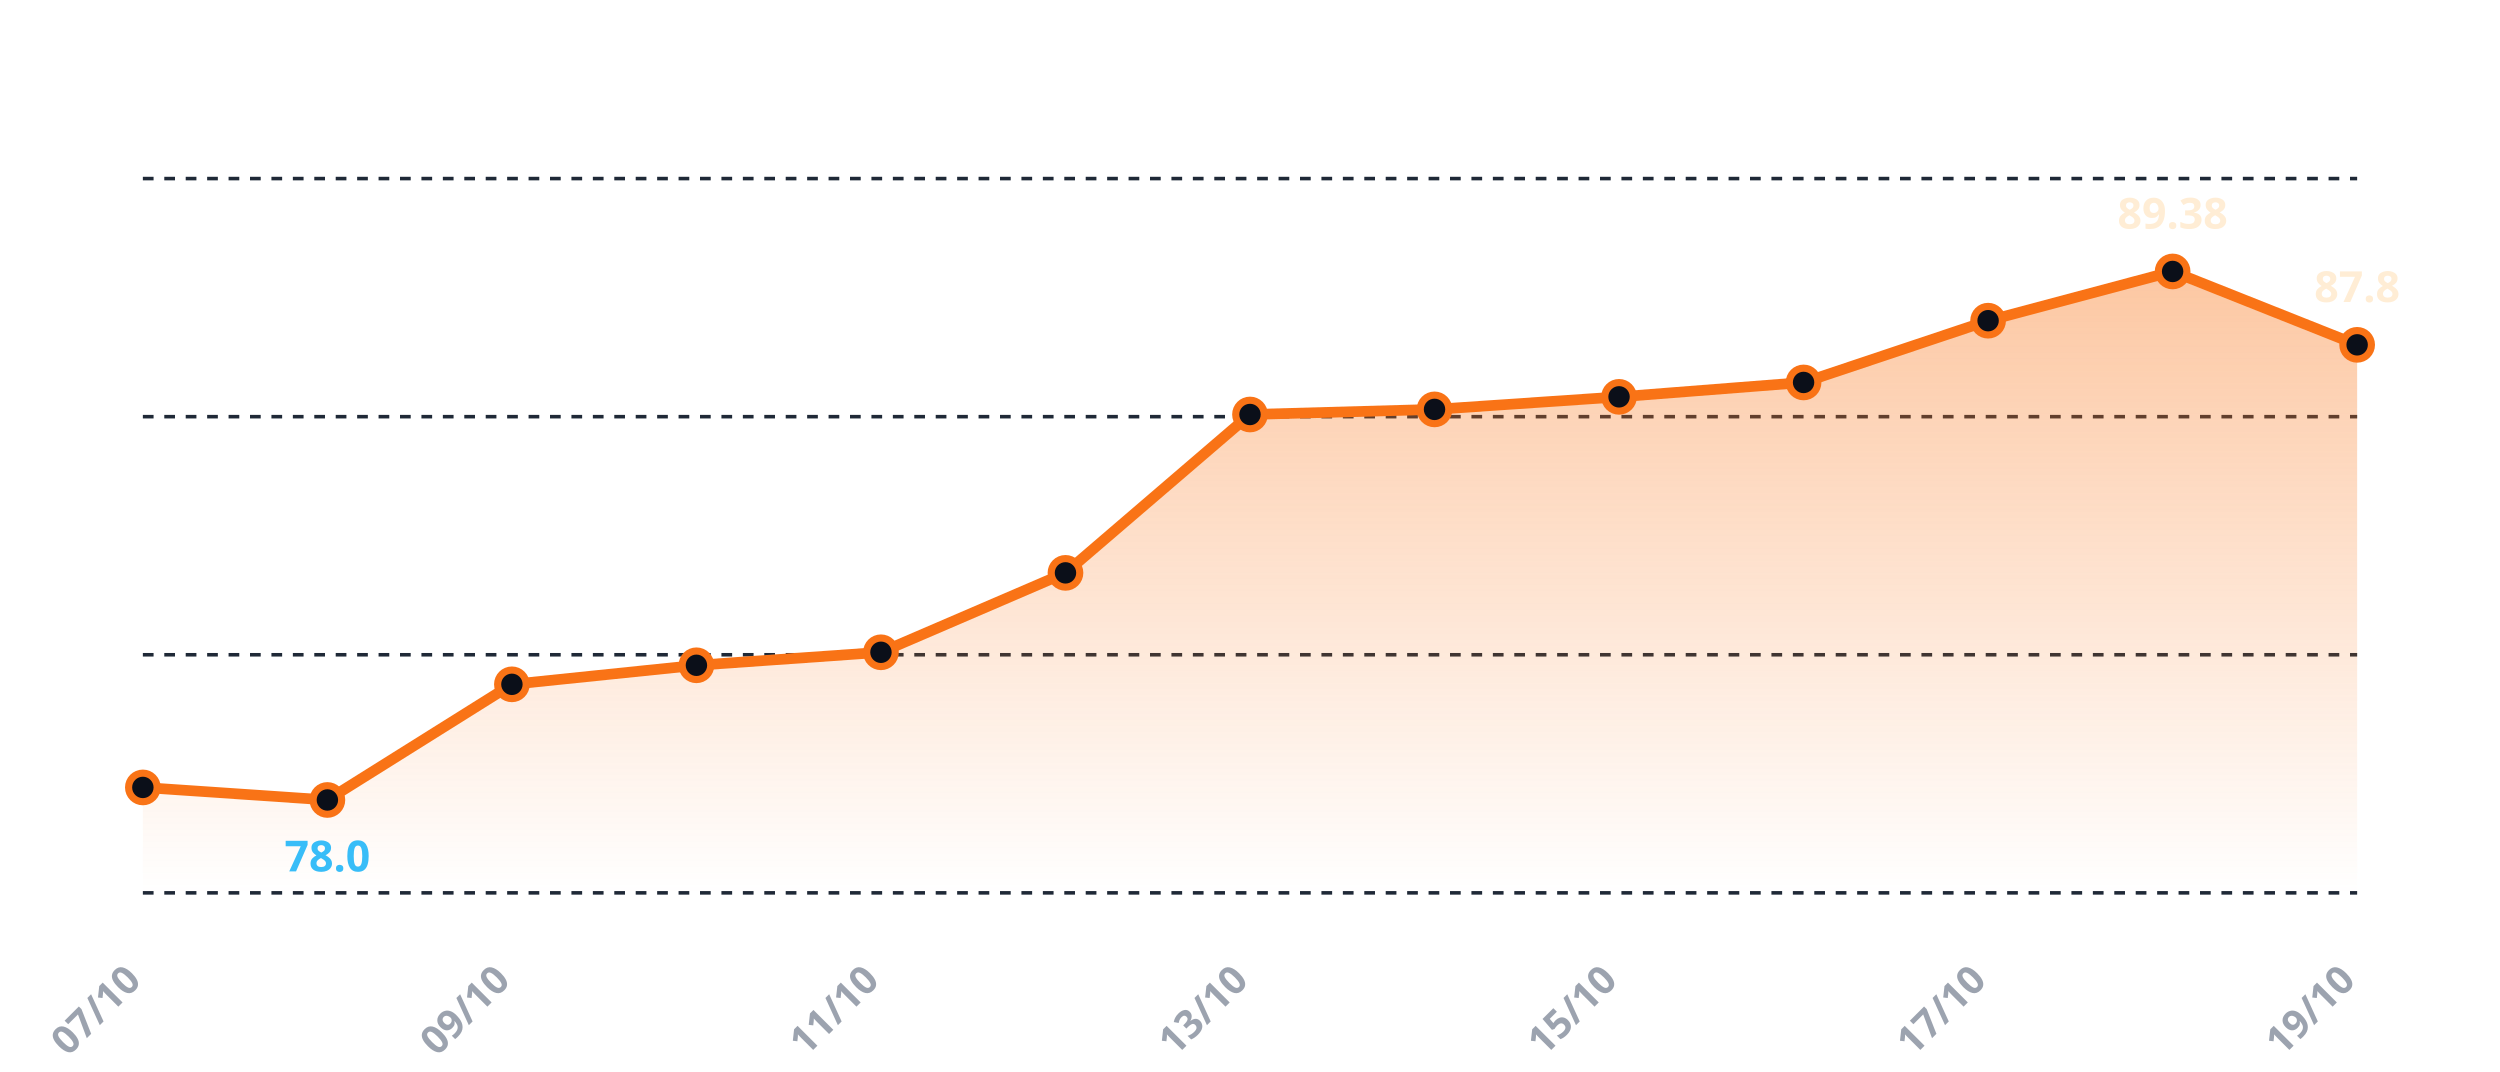
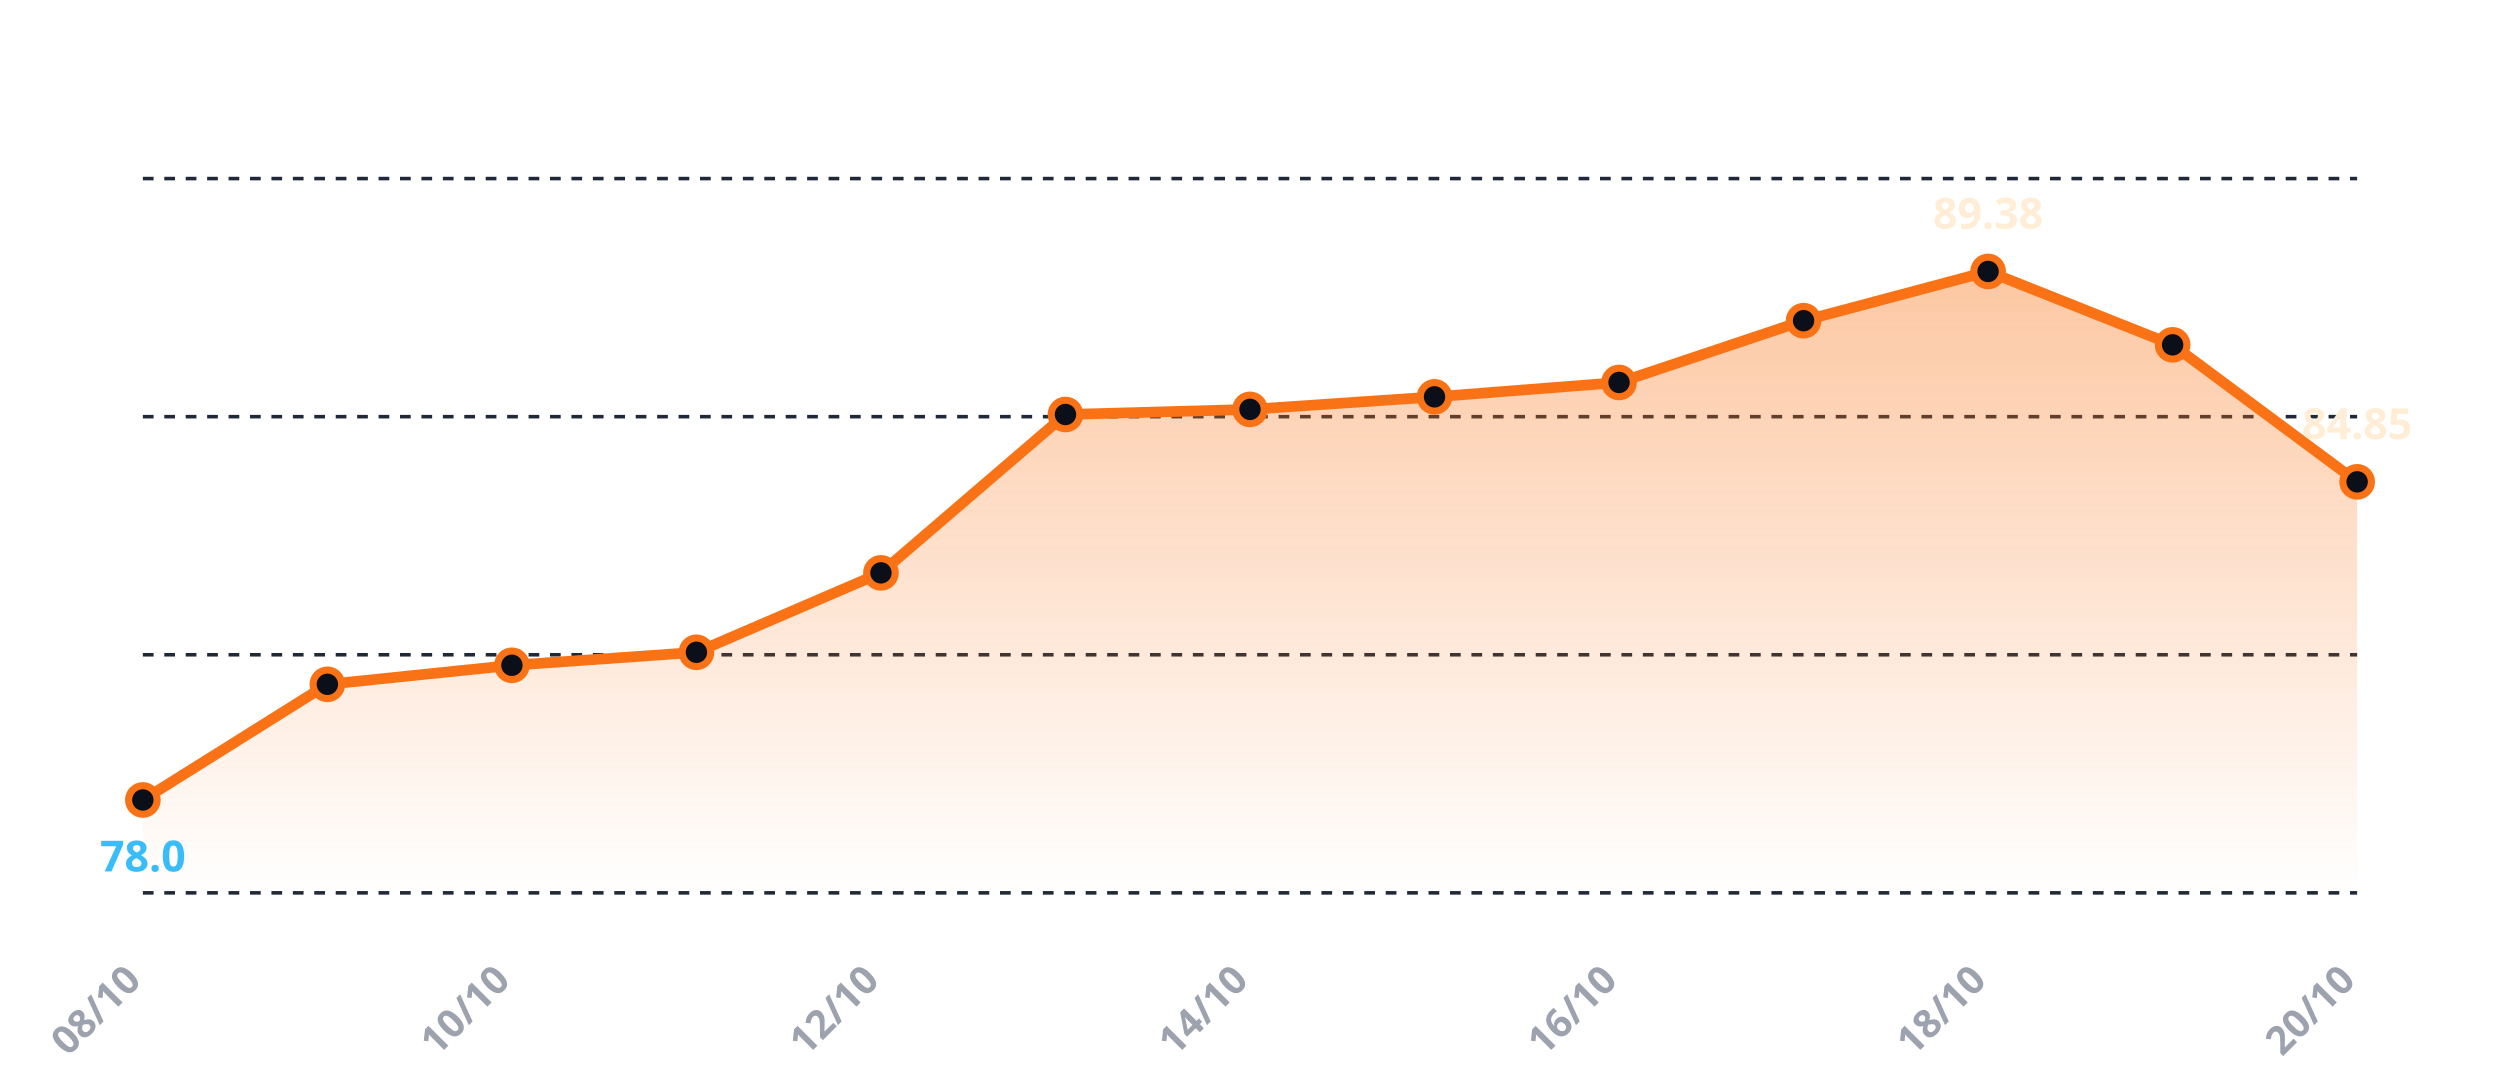
<svg xmlns="http://www.w3.org/2000/svg" viewBox="0 0 700 300" style="font-family: sans-serif; background-color: #0b0f19; border-radius: 8px;">
  <defs>
    <linearGradient id="gradGas" x1="0%" y1="0%" x2="0%" y2="100%">
      <stop offset="0%" style="stop-color:#f97316;stop-opacity:0.4" />
      <stop offset="100%" style="stop-color:#f97316;stop-opacity:0" />
    </linearGradient>
  </defs>
  <line x1="40" y1="250.0" x2="660" y2="250.0" stroke="#1f2937" stroke-dasharray="3,3" stroke-width="1" />
  <line x1="40" y1="183.333" x2="660" y2="183.333" stroke="#1f2937" stroke-dasharray="3,3" stroke-width="1" />
  <line x1="40" y1="116.667" x2="660" y2="116.667" stroke="#1f2937" stroke-dasharray="3,3" stroke-width="1" />
  <line x1="40" y1="50.0" x2="660" y2="50.0" stroke="#1f2937" stroke-dasharray="3,3" stroke-width="1" />
-   <text x="40.0" y="275" text-anchor="end" transform="rotate(-45, 40.0, 275)" font-size="11" font-weight="bold" fill="#9ca3af">07/10</text>
-   <text x="143.333" y="275" text-anchor="end" transform="rotate(-45, 143.3333, 275)" font-size="11" font-weight="bold" fill="#9ca3af">09/10</text>
-   <text x="246.667" y="275" text-anchor="end" transform="rotate(-45, 246.6667, 275)" font-size="11" font-weight="bold" fill="#9ca3af">11/10</text>
-   <text x="350.0" y="275" text-anchor="end" transform="rotate(-45, 350.0, 275)" font-size="11" font-weight="bold" fill="#9ca3af">13/10</text>
-   <text x="453.333" y="275" text-anchor="end" transform="rotate(-45, 453.3333, 275)" font-size="11" font-weight="bold" fill="#9ca3af">15/10</text>
-   <text x="556.667" y="275" text-anchor="end" transform="rotate(-45, 556.6667, 275)" font-size="11" font-weight="bold" fill="#9ca3af">17/10</text>
-   <text x="660.0" y="275" text-anchor="end" transform="rotate(-45, 660.0, 275)" font-size="11" font-weight="bold" fill="#9ca3af">19/10</text>
-   <polygon points="40.0,250 40.0,220.481 91.667,223.992 143.333,191.612 195.0,186.281 246.667,182.64 298.333,160.403 350.0,116.06 401.667,114.629 453.333,111.118 505.0,107.087 556.667,89.792 608.333,76.008 660.0,96.554 660.0,250" fill="url(#gradGas)" />
-   <polyline points="40.0,220.481 91.667,223.992 143.333,191.612 195.0,186.281 246.667,182.64 298.333,160.403 350.0,116.06 401.667,114.629 453.333,111.118 505.0,107.087 556.667,89.792 608.333,76.008 660.0,96.554" fill="none" stroke="#f97316" stroke-width="3" stroke-linecap="round" stroke-linejoin="round" />
-   <circle cx="40.0" cy="220.481" r="4" fill="#0b0f19" stroke="#f97316" stroke-width="2" />
-   <circle cx="91.667" cy="223.992" r="4" fill="#0b0f19" stroke="#f97316" stroke-width="2" />
-   <text x="91.667" y="243.992" text-anchor="middle" font-size="12" font-weight="bold" fill="#38bdf8">78.0</text>
-   <circle cx="143.333" cy="191.612" r="4" fill="#0b0f19" stroke="#f97316" stroke-width="2" />
-   <circle cx="195.0" cy="186.281" r="4" fill="#0b0f19" stroke="#f97316" stroke-width="2" />
-   <circle cx="246.667" cy="182.64" r="4" fill="#0b0f19" stroke="#f97316" stroke-width="2" />
-   <circle cx="298.333" cy="160.403" r="4" fill="#0b0f19" stroke="#f97316" stroke-width="2" />
-   <circle cx="350.0" cy="116.06" r="4" fill="#0b0f19" stroke="#f97316" stroke-width="2" />
-   <circle cx="401.667" cy="114.629" r="4" fill="#0b0f19" stroke="#f97316" stroke-width="2" />
-   <circle cx="453.333" cy="111.118" r="4" fill="#0b0f19" stroke="#f97316" stroke-width="2" />
-   <circle cx="505.0" cy="107.087" r="4" fill="#0b0f19" stroke="#f97316" stroke-width="2" />
-   <circle cx="556.667" cy="89.792" r="4" fill="#0b0f19" stroke="#f97316" stroke-width="2" />
-   <circle cx="608.333" cy="76.008" r="4" fill="#0b0f19" stroke="#f97316" stroke-width="2" />
-   <text x="608.333" y="64.008" text-anchor="middle" font-size="12" font-weight="bold" fill="#ffedd5">89.38</text>
-   <circle cx="660.0" cy="96.554" r="4" fill="#0b0f19" stroke="#f97316" stroke-width="2" />
-   <text x="660.0" y="84.554" text-anchor="middle" font-size="12" font-weight="bold" fill="#ffedd5">87.8</text>
+   <text x="40.0" y="275" text-anchor="end" transform="rotate(-45, 40.0, 275)" font-size="11" font-weight="bold" fill="#9ca3af">08/10</text>
+   <text x="143.333" y="275" text-anchor="end" transform="rotate(-45, 143.3333, 275)" font-size="11" font-weight="bold" fill="#9ca3af">10/10</text>
+   <text x="246.667" y="275" text-anchor="end" transform="rotate(-45, 246.6667, 275)" font-size="11" font-weight="bold" fill="#9ca3af">12/10</text>
+   <text x="350.0" y="275" text-anchor="end" transform="rotate(-45, 350.0, 275)" font-size="11" font-weight="bold" fill="#9ca3af">14/10</text>
+   <text x="453.333" y="275" text-anchor="end" transform="rotate(-45, 453.3333, 275)" font-size="11" font-weight="bold" fill="#9ca3af">16/10</text>
+   <text x="556.667" y="275" text-anchor="end" transform="rotate(-45, 556.6667, 275)" font-size="11" font-weight="bold" fill="#9ca3af">18/10</text>
+   <text x="660.0" y="275" text-anchor="end" transform="rotate(-45, 660.0, 275)" font-size="11" font-weight="bold" fill="#9ca3af">20/10</text>
+   <polygon points="40.0,250 40.0,223.992 91.667,191.612 143.333,186.281 195.0,182.64 246.667,160.403 298.333,116.06 350.0,114.629 401.667,111.118 453.333,107.087 505.0,89.792 556.667,76.008 608.333,96.554 660.0,134.915 660.0,250" fill="url(#gradGas)" />
+   <polyline points="40.0,223.992 91.667,191.612 143.333,186.281 195.0,182.64 246.667,160.403 298.333,116.06 350.0,114.629 401.667,111.118 453.333,107.087 505.0,89.792 556.667,76.008 608.333,96.554 660.0,134.915" fill="none" stroke="#f97316" stroke-width="3" stroke-linecap="round" stroke-linejoin="round" />
+   <circle cx="40.0" cy="223.992" r="4" fill="#0b0f19" stroke="#f97316" stroke-width="2" />
+   <text x="40.0" y="243.992" text-anchor="middle" font-size="12" font-weight="bold" fill="#38bdf8">78.0</text>
+   <circle cx="91.667" cy="191.612" r="4" fill="#0b0f19" stroke="#f97316" stroke-width="2" />
+   <circle cx="143.333" cy="186.281" r="4" fill="#0b0f19" stroke="#f97316" stroke-width="2" />
+   <circle cx="195.0" cy="182.64" r="4" fill="#0b0f19" stroke="#f97316" stroke-width="2" />
+   <circle cx="246.667" cy="160.403" r="4" fill="#0b0f19" stroke="#f97316" stroke-width="2" />
+   <circle cx="298.333" cy="116.06" r="4" fill="#0b0f19" stroke="#f97316" stroke-width="2" />
+   <circle cx="350.0" cy="114.629" r="4" fill="#0b0f19" stroke="#f97316" stroke-width="2" />
+   <circle cx="401.667" cy="111.118" r="4" fill="#0b0f19" stroke="#f97316" stroke-width="2" />
+   <circle cx="453.333" cy="107.087" r="4" fill="#0b0f19" stroke="#f97316" stroke-width="2" />
+   <circle cx="505.0" cy="89.792" r="4" fill="#0b0f19" stroke="#f97316" stroke-width="2" />
+   <circle cx="556.667" cy="76.008" r="4" fill="#0b0f19" stroke="#f97316" stroke-width="2" />
+   <text x="556.667" y="64.008" text-anchor="middle" font-size="12" font-weight="bold" fill="#ffedd5">89.38</text>
+   <circle cx="608.333" cy="96.554" r="4" fill="#0b0f19" stroke="#f97316" stroke-width="2" />
+   <circle cx="660.0" cy="134.915" r="4" fill="#0b0f19" stroke="#f97316" stroke-width="2" />
+   <text x="660.0" y="122.915" text-anchor="middle" font-size="12" font-weight="bold" fill="#ffedd5">84.85</text>
</svg>
